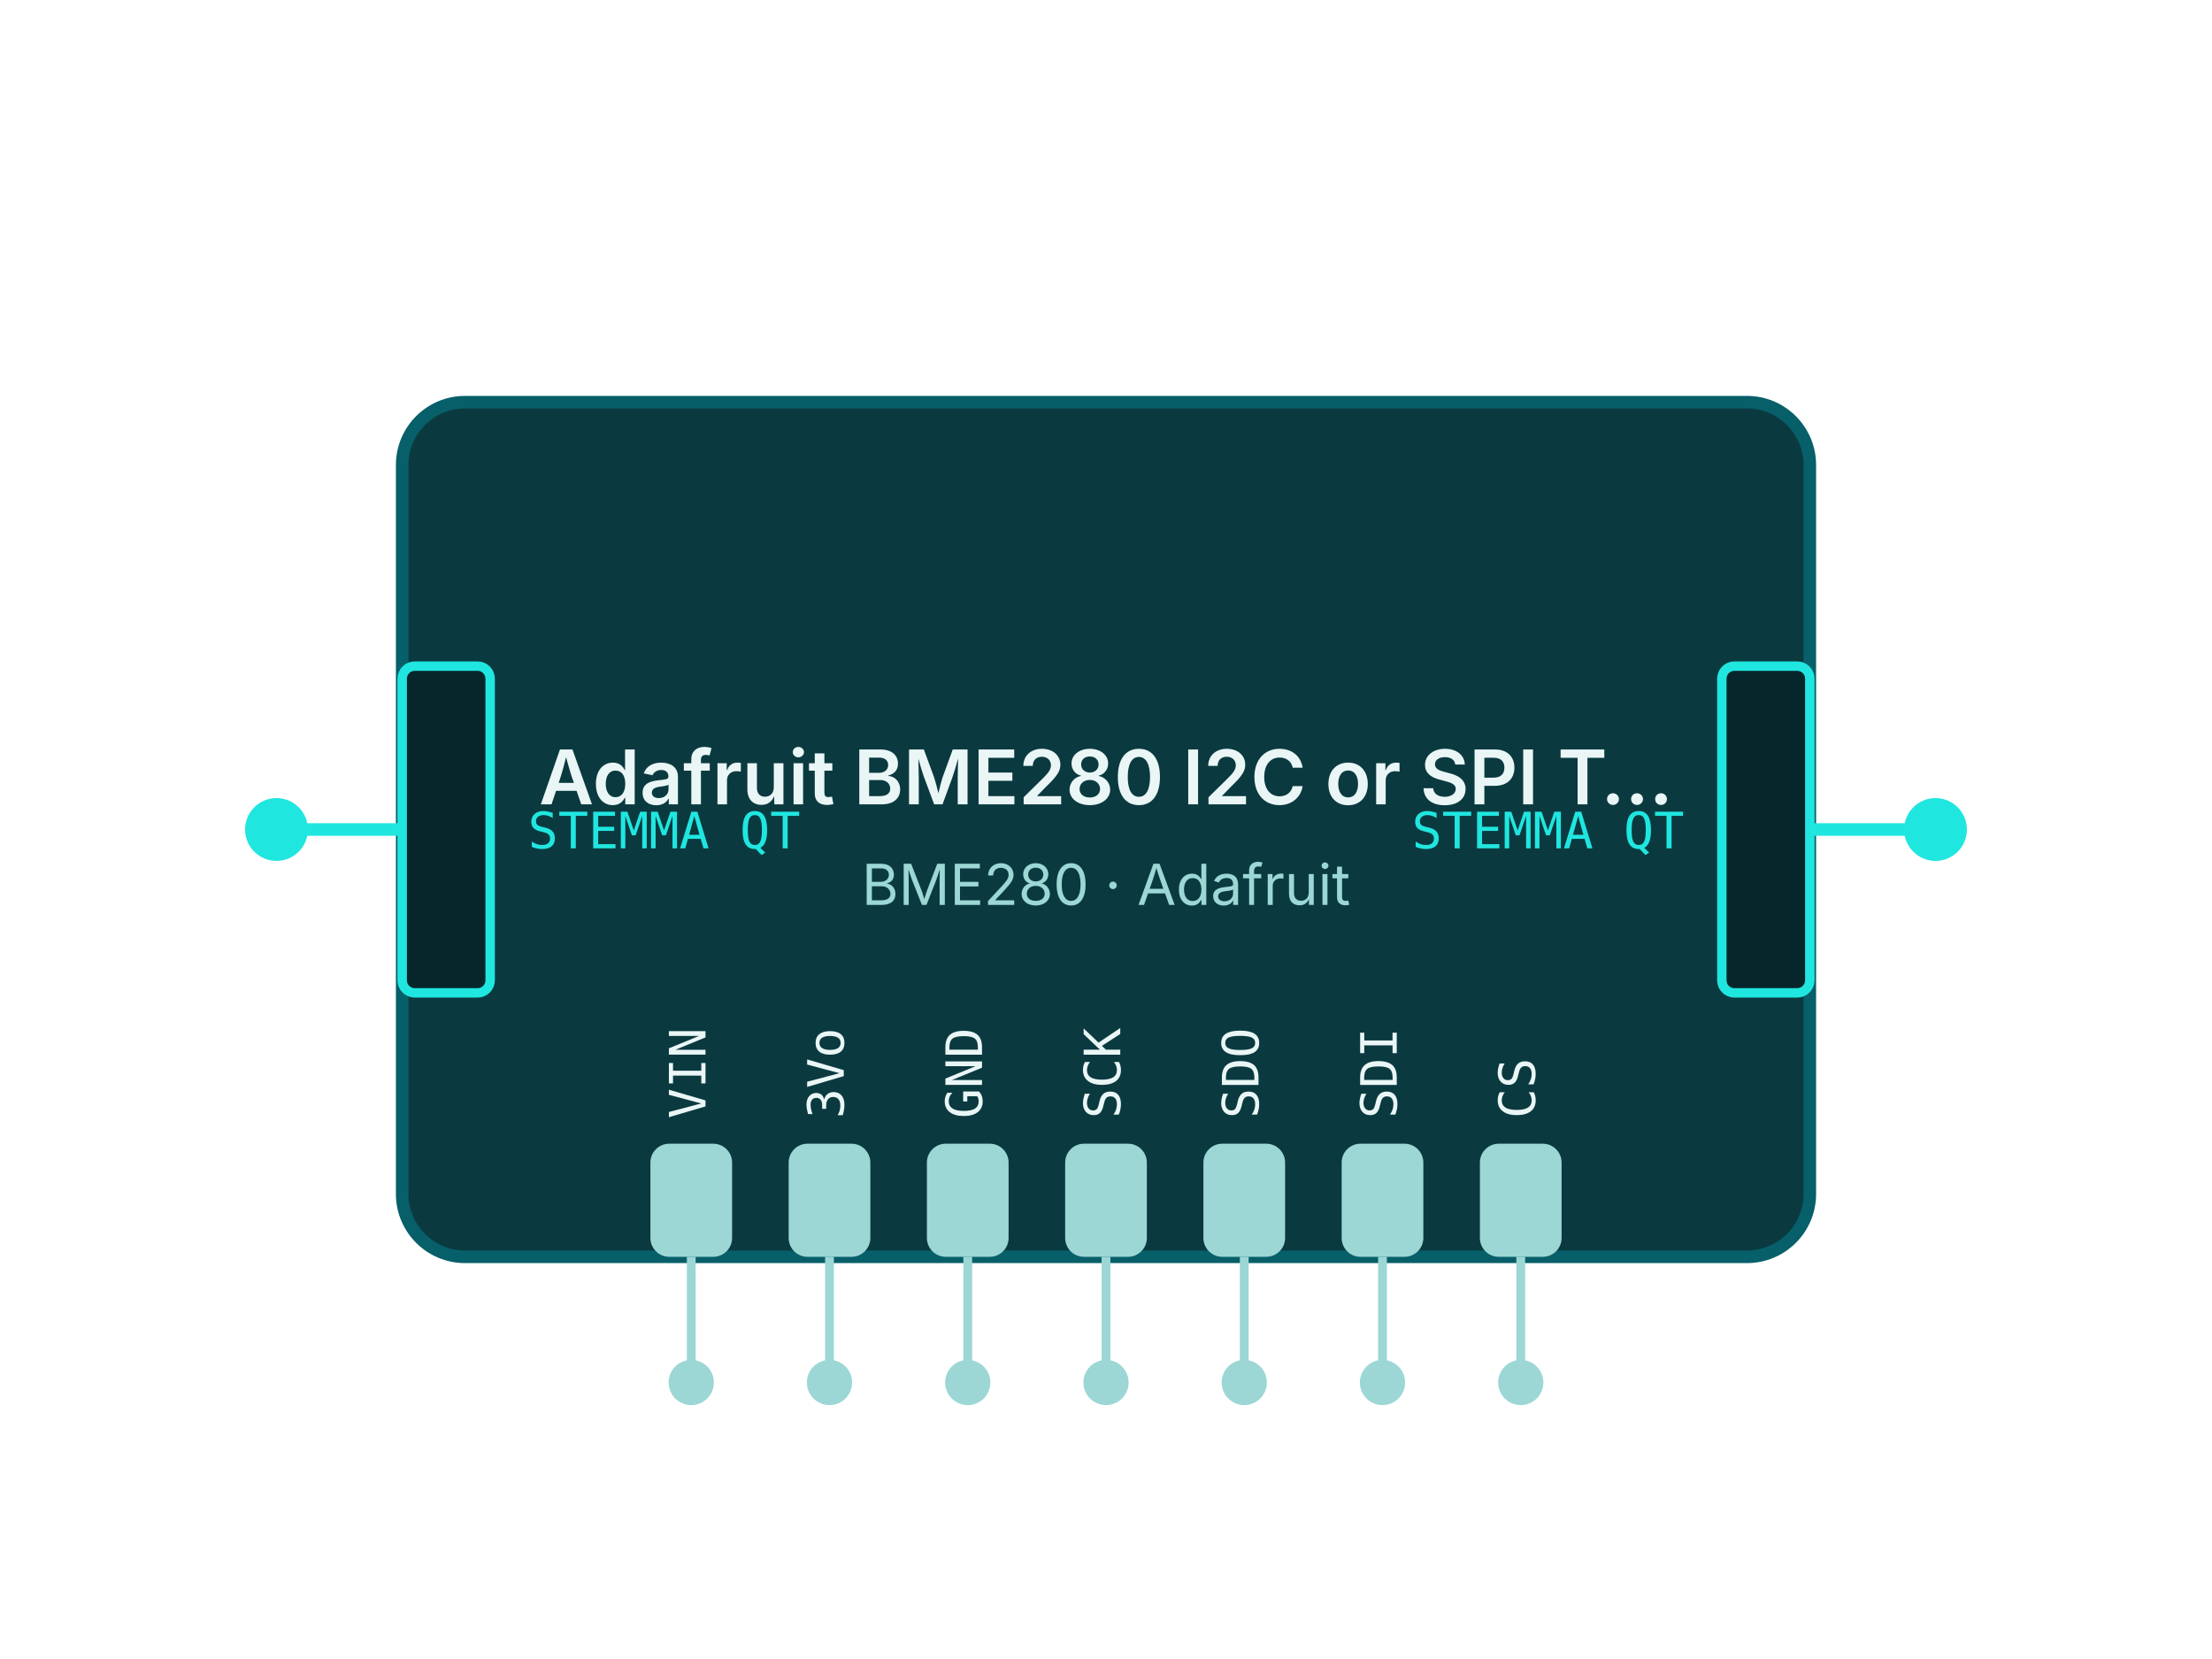
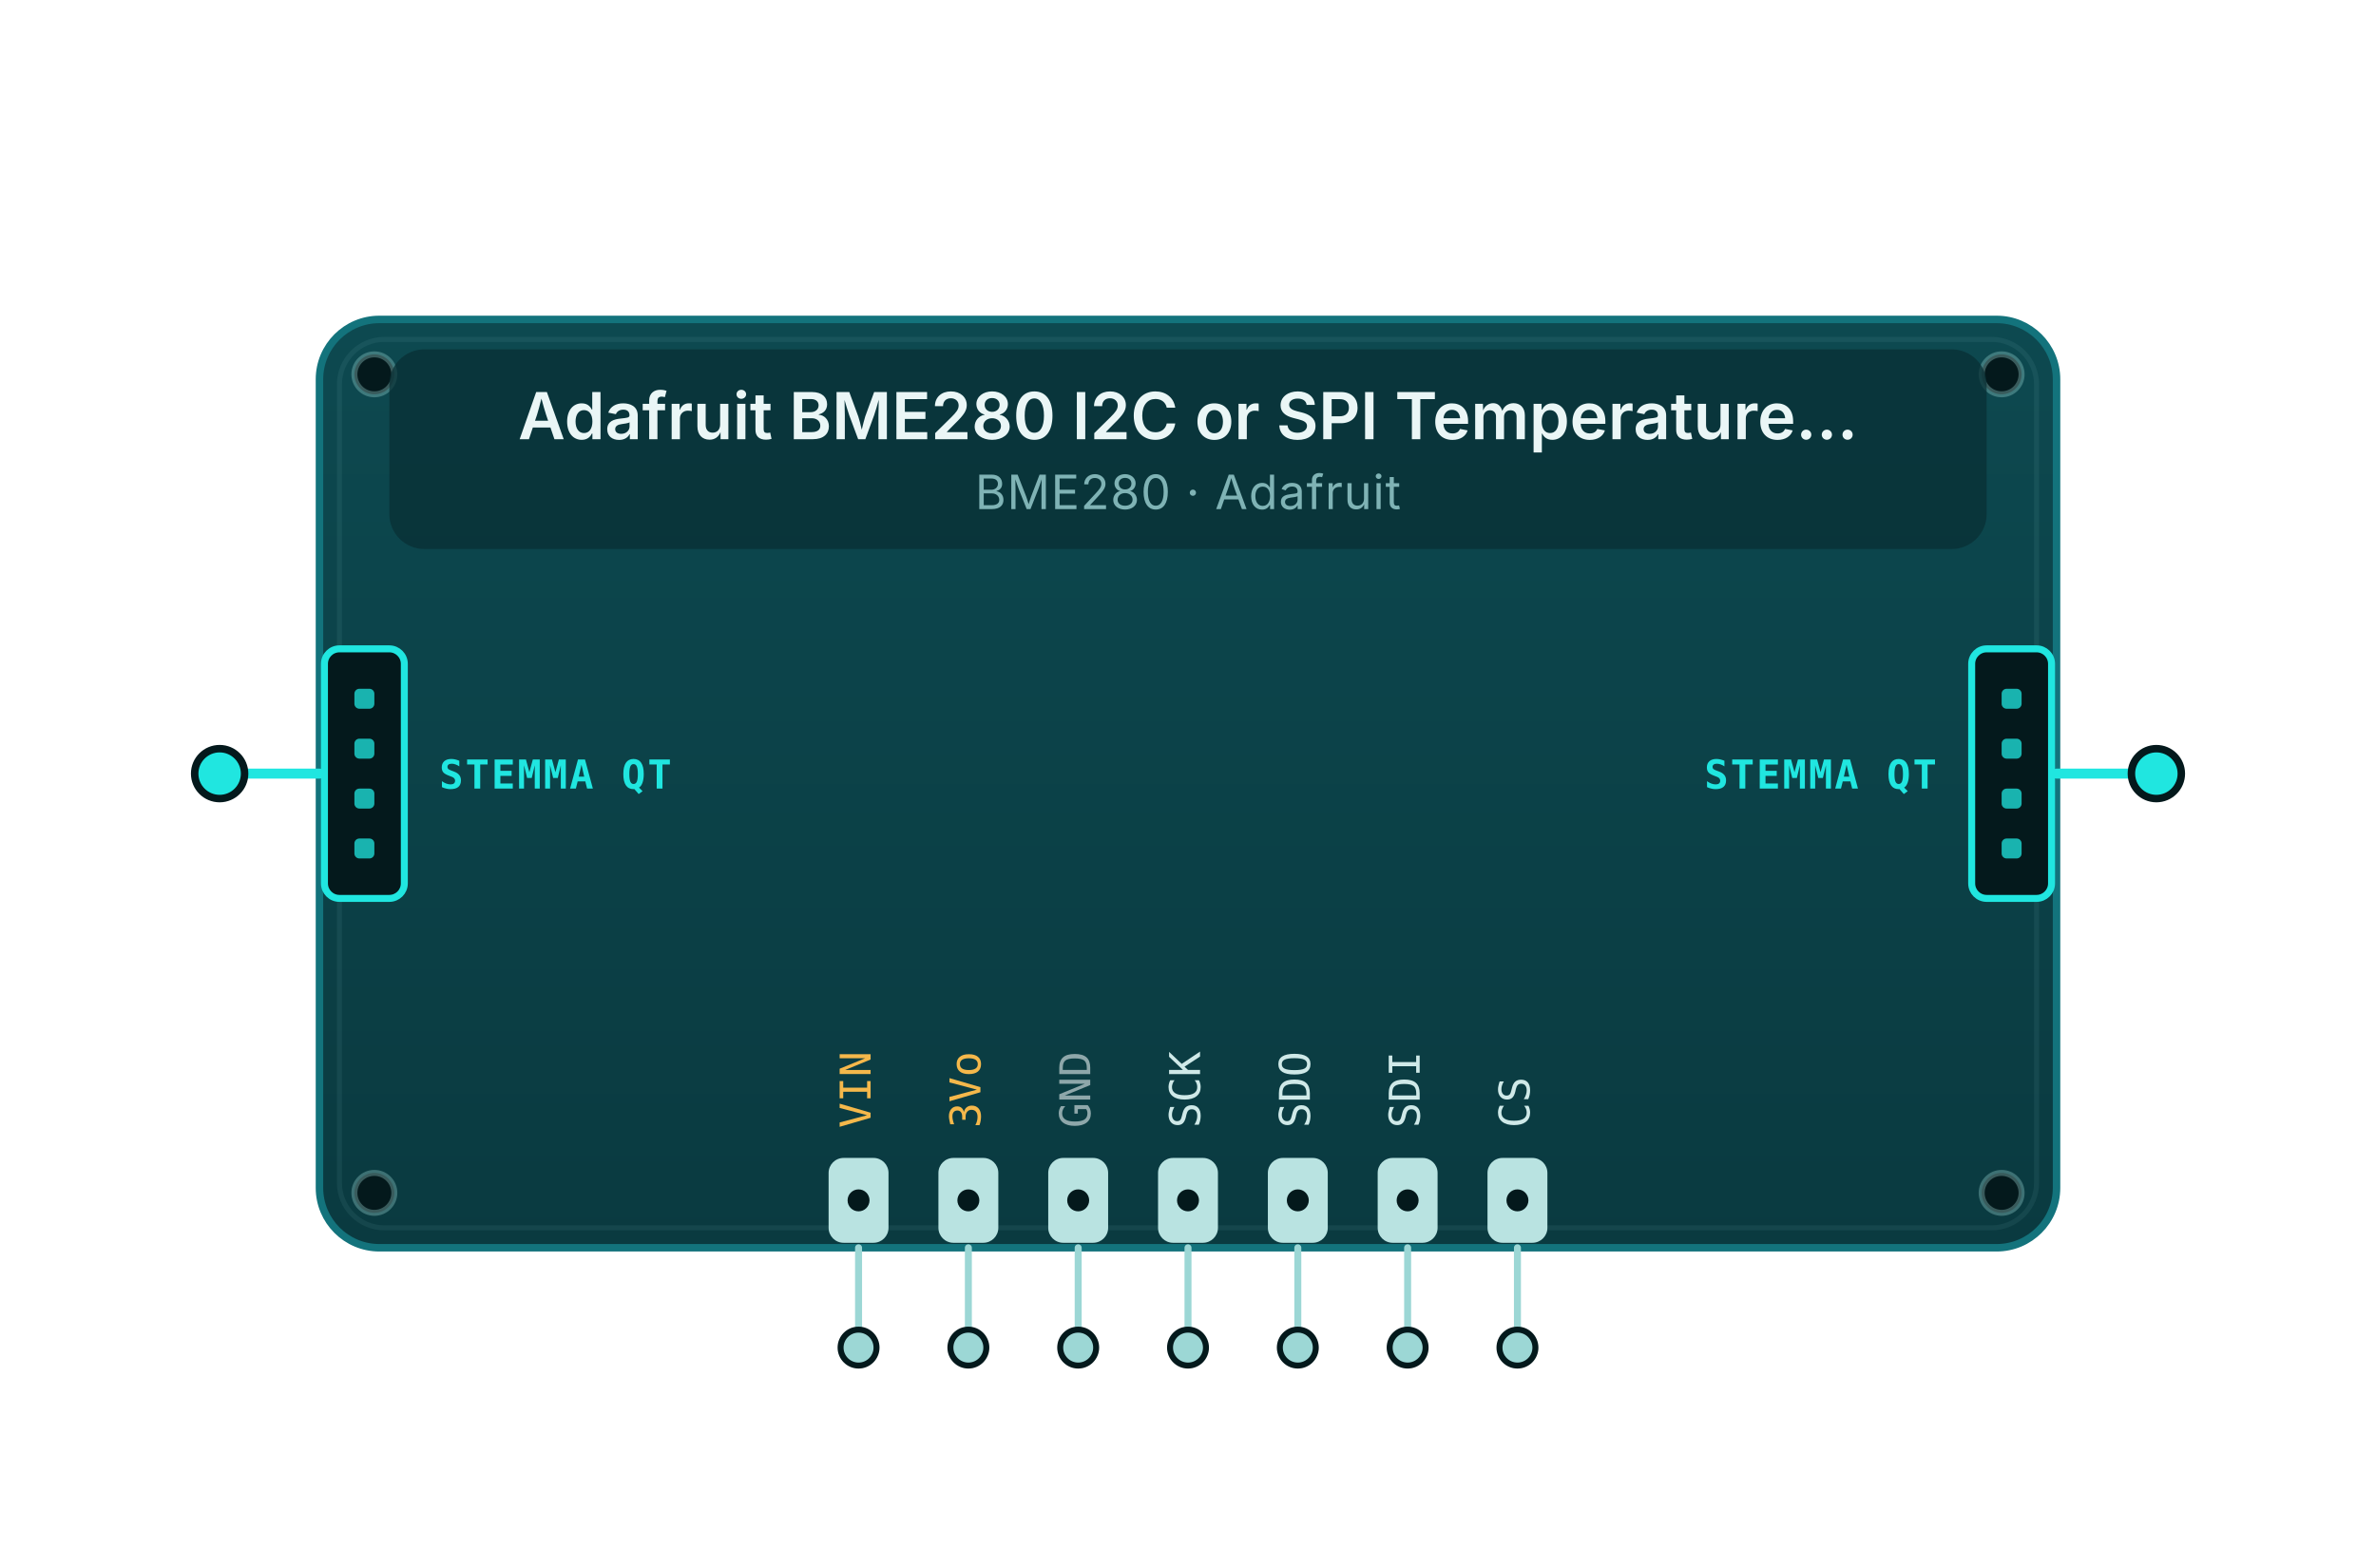
- <svg xmlns="http://www.w3.org/2000/svg" viewBox="0 0 352 264" width="352" height="264" data-hardware-entity-id="HW-FX03" data-embedo-svg="perimeter-v1">
+ <svg xmlns="http://www.w3.org/2000/svg" viewBox="0 0 476 314" width="476" height="314" data-hardware-entity-id="HW-FX03" data-embedo-svg="perimeter-v1">
+   <defs>
+     <linearGradient id="grad-HW-FX03" x1="0" y1="0" x2="0" y2="1">
+       <stop offset="0" stop-color="#0D4950" />
+       <stop offset="1" stop-color="#0A3A40" />
+     </linearGradient>
+   </defs>
  <g id="deco-HW-FX03-board">
-     <rect x="64" y="64" width="224" height="136" rx="10" fill="#0A3A40" stroke="#075F69" stroke-width="2" />
+     <rect x="64" y="64" width="348" height="186" rx="12" fill="url(#grad-HW-FX03)" stroke="#13737C" stroke-width="1.5" />
+     <rect x="68" y="68" width="340" height="178" rx="9" fill="none" stroke="#9CD7D5" stroke-opacity="0.08" />
+     <circle cx="75" cy="75" r="4" fill="#04191C" stroke="#9CD7D5" stroke-opacity="0.35" stroke-width="1.2" />
+     <circle cx="401" cy="75" r="4" fill="#04191C" stroke="#9CD7D5" stroke-opacity="0.35" stroke-width="1.2" />
+     <circle cx="75" cy="239" r="4" fill="#04191C" stroke="#9CD7D5" stroke-opacity="0.35" stroke-width="1.2" />
+     <circle cx="401" cy="239" r="4" fill="#04191C" stroke="#9CD7D5" stroke-opacity="0.35" stroke-width="1.2" />
  </g>
  <g id="deco-HW-FX03-title">
-     <text x="176" y="128" fill="#EAF6F6" font-family="Inter, Arial, sans-serif" font-size="12" font-weight="600" text-anchor="middle">Adafruit BME280 I2C or SPI T…</text>
-     <text x="176" y="144" fill="#9CD7D5" font-family="Inter, Arial, sans-serif" font-size="9" text-anchor="middle">BME280 · Adafruit</text>
+     <rect x="78" y="70" width="320" height="40" rx="7" fill="#082F34" fill-opacity="0.75" />
+     <text x="238" y="88" fill="#EAF6F6" font-family="Inter, Segoe UI, Arial, sans-serif" font-size="13" font-weight="600" text-anchor="middle">Adafruit BME280 I2C or SPI Temperature…</text>
+     <text x="238" y="102" fill="#7FB3B5" font-family="Inter, Segoe UI, Arial, sans-serif" font-size="9.5" text-anchor="middle" letter-spacing="0.2">BME280 · Adafruit</text>
  </g>
  <g id="blk-HW-FX03-CONN4" class="embedo-connector" data-connector-id="HW-FX03:CONN4">
-     <rect x="64" y="106" width="14" height="52" rx="2" fill="#06262B" stroke="#20E6E0" stroke-width="1.5" />
-     <line x1="64" y1="132" x2="44" y2="132" stroke="#20E6E0" stroke-width="2" />
-     <circle id="a-HW-FX03-CONN4" class="embedo-anchor embedo-anchor-whole" cx="44" cy="132" r="5" fill="#20E6E0" data-connector-id="HW-FX03:CONN4" />
-     <text x="84" y="135" fill="#20E6E0" font-family="monospace" font-size="8" text-anchor="start">STEMMA QT</text>
+     <rect x="65" y="130" width="16" height="50" rx="3" fill="#04191C" stroke="#20E6E0" stroke-width="1.4" />
+     <rect x="71" y="138" width="4" height="4" rx="1" fill="#20E6E0" fill-opacity="0.75" />
+     <rect x="71" y="148" width="4" height="4" rx="1" fill="#20E6E0" fill-opacity="0.75" />
+     <rect x="71" y="158" width="4" height="4" rx="1" fill="#20E6E0" fill-opacity="0.75" />
+     <rect x="71" y="168" width="4" height="4" rx="1" fill="#20E6E0" fill-opacity="0.75" />
+     <line x1="64" y1="155" x2="44" y2="155" stroke="#20E6E0" stroke-width="2" stroke-linecap="round" />
+     <circle id="a-HW-FX03-CONN4" class="embedo-anchor embedo-anchor-whole" cx="44" cy="155" r="5" fill="#20E6E0" stroke="#04191C" stroke-width="1.5" data-connector-id="HW-FX03:CONN4" />
+     <text x="88" y="158" fill="#20E6E0" font-family="JetBrains Mono, ui-monospace, SFMono-Regular, Menlo, monospace" font-size="8" font-weight="600" letter-spacing="0.4" text-anchor="start">STEMMA QT</text>
  </g>
  <g id="blk-HW-FX03-CONN3" class="embedo-connector" data-connector-id="HW-FX03:CONN3">
-     <rect x="274" y="106" width="14" height="52" rx="2" fill="#06262B" stroke="#20E6E0" stroke-width="1.5" />
-     <line x1="288" y1="132" x2="308" y2="132" stroke="#20E6E0" stroke-width="2" />
-     <circle id="a-HW-FX03-CONN3" class="embedo-anchor embedo-anchor-whole" cx="308" cy="132" r="5" fill="#20E6E0" data-connector-id="HW-FX03:CONN3" />
-     <text x="268" y="135" fill="#20E6E0" font-family="monospace" font-size="8" text-anchor="end">STEMMA QT</text>
+     <rect x="395" y="130" width="16" height="50" rx="3" fill="#04191C" stroke="#20E6E0" stroke-width="1.4" />
+     <rect x="401" y="138" width="4" height="4" rx="1" fill="#20E6E0" fill-opacity="0.75" />
+     <rect x="401" y="148" width="4" height="4" rx="1" fill="#20E6E0" fill-opacity="0.75" />
+     <rect x="401" y="158" width="4" height="4" rx="1" fill="#20E6E0" fill-opacity="0.75" />
+     <rect x="401" y="168" width="4" height="4" rx="1" fill="#20E6E0" fill-opacity="0.75" />
+     <line x1="412" y1="155" x2="432" y2="155" stroke="#20E6E0" stroke-width="2" stroke-linecap="round" />
+     <circle id="a-HW-FX03-CONN3" class="embedo-anchor embedo-anchor-whole" cx="432" cy="155" r="5" fill="#20E6E0" stroke="#04191C" stroke-width="1.5" data-connector-id="HW-FX03:CONN3" />
+     <text x="388" y="158" fill="#20E6E0" font-family="JetBrains Mono, ui-monospace, SFMono-Regular, Menlo, monospace" font-size="8" font-weight="600" letter-spacing="0.4" text-anchor="end">STEMMA QT</text>
  </g>
  <g id="blk-HW-FX03-JP1" class="embedo-connector" data-connector-id="HW-FX03:JP1">
-     <rect x="103.5" y="182" width="13" height="18" rx="3" fill="#9CD7D5" />
-     <line x1="110" y1="200" x2="110" y2="220" stroke="#9CD7D5" stroke-width="1.4" />
-     <circle id="a-HW-FX03-JP1-1" class="embedo-anchor" cx="110" cy="220" r="3.6" fill="#9CD7D5" data-connector-id="HW-FX03:JP1" data-contact-id="HW-FX03:JP1:1" data-pin-id="HW-FX03:VIN" />
-     <text x="110" y="178" fill="#EAF6F6" font-family="monospace" font-size="8" text-anchor="start" transform="rotate(-90 110 178)" dominant-baseline="middle">VIN</text>
-     <rect x="125.5" y="182" width="13" height="18" rx="3" fill="#9CD7D5" />
-     <line x1="132" y1="200" x2="132" y2="220" stroke="#9CD7D5" stroke-width="1.4" />
-     <circle id="a-HW-FX03-JP1-2" class="embedo-anchor" cx="132" cy="220" r="3.6" fill="#9CD7D5" data-connector-id="HW-FX03:JP1" data-contact-id="HW-FX03:JP1:2" data-pin-id="HW-FX03:3Vo" />
-     <text x="132" y="178" fill="#EAF6F6" font-family="monospace" font-size="8" text-anchor="start" transform="rotate(-90 132 178)" dominant-baseline="middle">3Vo</text>
-     <rect x="147.5" y="182" width="13" height="18" rx="3" fill="#9CD7D5" />
-     <line x1="154" y1="200" x2="154" y2="220" stroke="#9CD7D5" stroke-width="1.4" />
-     <circle id="a-HW-FX03-JP1-3" class="embedo-anchor" cx="154" cy="220" r="3.6" fill="#9CD7D5" data-connector-id="HW-FX03:JP1" data-contact-id="HW-FX03:JP1:3" data-pin-id="HW-FX03:GND" />
-     <text x="154" y="178" fill="#EAF6F6" font-family="monospace" font-size="8" text-anchor="start" transform="rotate(-90 154 178)" dominant-baseline="middle">GND</text>
-     <rect x="169.5" y="182" width="13" height="18" rx="3" fill="#9CD7D5" />
-     <line x1="176" y1="200" x2="176" y2="220" stroke="#9CD7D5" stroke-width="1.4" />
-     <circle id="a-HW-FX03-JP1-4" class="embedo-anchor" cx="176" cy="220" r="3.6" fill="#9CD7D5" data-connector-id="HW-FX03:JP1" data-contact-id="HW-FX03:JP1:4" data-pin-id="HW-FX03:SCK" />
-     <text x="176" y="178" fill="#EAF6F6" font-family="monospace" font-size="8" text-anchor="start" transform="rotate(-90 176 178)" dominant-baseline="middle">SCK</text>
-     <rect x="191.5" y="182" width="13" height="18" rx="3" fill="#9CD7D5" />
-     <line x1="198" y1="200" x2="198" y2="220" stroke="#9CD7D5" stroke-width="1.4" />
-     <circle id="a-HW-FX03-JP1-5" class="embedo-anchor" cx="198" cy="220" r="3.6" fill="#9CD7D5" data-connector-id="HW-FX03:JP1" data-contact-id="HW-FX03:JP1:5" data-pin-id="HW-FX03:SDO" />
-     <text x="198" y="178" fill="#EAF6F6" font-family="monospace" font-size="8" text-anchor="start" transform="rotate(-90 198 178)" dominant-baseline="middle">SDO</text>
-     <rect x="213.5" y="182" width="13" height="18" rx="3" fill="#9CD7D5" />
-     <line x1="220" y1="200" x2="220" y2="220" stroke="#9CD7D5" stroke-width="1.4" />
-     <circle id="a-HW-FX03-JP1-6" class="embedo-anchor" cx="220" cy="220" r="3.6" fill="#9CD7D5" data-connector-id="HW-FX03:JP1" data-contact-id="HW-FX03:JP1:6" data-pin-id="HW-FX03:SDI" />
-     <text x="220" y="178" fill="#EAF6F6" font-family="monospace" font-size="8" text-anchor="start" transform="rotate(-90 220 178)" dominant-baseline="middle">SDI</text>
-     <rect x="235.5" y="182" width="13" height="18" rx="3" fill="#9CD7D5" />
-     <line x1="242" y1="200" x2="242" y2="220" stroke="#9CD7D5" stroke-width="1.4" />
-     <circle id="a-HW-FX03-JP1-7" class="embedo-anchor" cx="242" cy="220" r="3.6" fill="#9CD7D5" data-connector-id="HW-FX03:JP1" data-contact-id="HW-FX03:JP1:7" data-pin-id="HW-FX03:CS" />
-     <text x="242" y="178" fill="#EAF6F6" font-family="monospace" font-size="8" text-anchor="start" transform="rotate(-90 242 178)" dominant-baseline="middle">CS</text>
+     <rect x="166" y="232" width="12" height="17" rx="3" fill="#B9E3E1" />
+     <circle cx="172" cy="240.5" r="2.2" fill="#04191C" />
+     <line x1="172" y1="250" x2="172" y2="270" stroke="#9CD7D5" stroke-width="1.4" stroke-linecap="round" />
+     <circle id="a-HW-FX03-JP1-1" class="embedo-anchor" cx="172" cy="270" r="3.6" fill="#9CD7D5" stroke="#04191C" stroke-width="1.2" data-connector-id="HW-FX03:JP1" data-contact-id="HW-FX03:JP1:1" data-pin-id="HW-FX03:VIN" />
+     <text x="172" y="226" fill="#F5B84B" font-family="JetBrains Mono, ui-monospace, SFMono-Regular, Menlo, monospace" font-size="8.5" font-weight="500" text-anchor="start" transform="rotate(-90 172 226)" dominant-baseline="middle">VIN</text>
+     <rect x="188" y="232" width="12" height="17" rx="3" fill="#B9E3E1" />
+     <circle cx="194" cy="240.5" r="2.2" fill="#04191C" />
+     <line x1="194" y1="250" x2="194" y2="270" stroke="#9CD7D5" stroke-width="1.4" stroke-linecap="round" />
+     <circle id="a-HW-FX03-JP1-2" class="embedo-anchor" cx="194" cy="270" r="3.6" fill="#9CD7D5" stroke="#04191C" stroke-width="1.2" data-connector-id="HW-FX03:JP1" data-contact-id="HW-FX03:JP1:2" data-pin-id="HW-FX03:3Vo" />
+     <text x="194" y="226" fill="#F5B84B" font-family="JetBrains Mono, ui-monospace, SFMono-Regular, Menlo, monospace" font-size="8.5" font-weight="500" text-anchor="start" transform="rotate(-90 194 226)" dominant-baseline="middle">3Vo</text>
+     <rect x="210" y="232" width="12" height="17" rx="3" fill="#B9E3E1" />
+     <circle cx="216" cy="240.5" r="2.2" fill="#04191C" />
+     <line x1="216" y1="250" x2="216" y2="270" stroke="#9CD7D5" stroke-width="1.4" stroke-linecap="round" />
+     <circle id="a-HW-FX03-JP1-3" class="embedo-anchor" cx="216" cy="270" r="3.6" fill="#9CD7D5" stroke="#04191C" stroke-width="1.2" data-connector-id="HW-FX03:JP1" data-contact-id="HW-FX03:JP1:3" data-pin-id="HW-FX03:GND" />
+     <text x="216" y="226" fill="#8EA7AA" font-family="JetBrains Mono, ui-monospace, SFMono-Regular, Menlo, monospace" font-size="8.5" font-weight="500" text-anchor="start" transform="rotate(-90 216 226)" dominant-baseline="middle">GND</text>
+     <rect x="232" y="232" width="12" height="17" rx="3" fill="#B9E3E1" />
+     <circle cx="238" cy="240.5" r="2.2" fill="#04191C" />
+     <line x1="238" y1="250" x2="238" y2="270" stroke="#9CD7D5" stroke-width="1.4" stroke-linecap="round" />
+     <circle id="a-HW-FX03-JP1-4" class="embedo-anchor" cx="238" cy="270" r="3.6" fill="#9CD7D5" stroke="#04191C" stroke-width="1.2" data-connector-id="HW-FX03:JP1" data-contact-id="HW-FX03:JP1:4" data-pin-id="HW-FX03:SCK" />
+     <text x="238" y="226" fill="#CFE9E8" font-family="JetBrains Mono, ui-monospace, SFMono-Regular, Menlo, monospace" font-size="8.5" font-weight="500" text-anchor="start" transform="rotate(-90 238 226)" dominant-baseline="middle">SCK</text>
+     <rect x="254" y="232" width="12" height="17" rx="3" fill="#B9E3E1" />
+     <circle cx="260" cy="240.5" r="2.2" fill="#04191C" />
+     <line x1="260" y1="250" x2="260" y2="270" stroke="#9CD7D5" stroke-width="1.4" stroke-linecap="round" />
+     <circle id="a-HW-FX03-JP1-5" class="embedo-anchor" cx="260" cy="270" r="3.6" fill="#9CD7D5" stroke="#04191C" stroke-width="1.2" data-connector-id="HW-FX03:JP1" data-contact-id="HW-FX03:JP1:5" data-pin-id="HW-FX03:SDO" />
+     <text x="260" y="226" fill="#CFE9E8" font-family="JetBrains Mono, ui-monospace, SFMono-Regular, Menlo, monospace" font-size="8.5" font-weight="500" text-anchor="start" transform="rotate(-90 260 226)" dominant-baseline="middle">SDO</text>
+     <rect x="276" y="232" width="12" height="17" rx="3" fill="#B9E3E1" />
+     <circle cx="282" cy="240.5" r="2.2" fill="#04191C" />
+     <line x1="282" y1="250" x2="282" y2="270" stroke="#9CD7D5" stroke-width="1.4" stroke-linecap="round" />
+     <circle id="a-HW-FX03-JP1-6" class="embedo-anchor" cx="282" cy="270" r="3.6" fill="#9CD7D5" stroke="#04191C" stroke-width="1.2" data-connector-id="HW-FX03:JP1" data-contact-id="HW-FX03:JP1:6" data-pin-id="HW-FX03:SDI" />
+     <text x="282" y="226" fill="#CFE9E8" font-family="JetBrains Mono, ui-monospace, SFMono-Regular, Menlo, monospace" font-size="8.5" font-weight="500" text-anchor="start" transform="rotate(-90 282 226)" dominant-baseline="middle">SDI</text>
+     <rect x="298" y="232" width="12" height="17" rx="3" fill="#B9E3E1" />
+     <circle cx="304" cy="240.5" r="2.2" fill="#04191C" />
+     <line x1="304" y1="250" x2="304" y2="270" stroke="#9CD7D5" stroke-width="1.4" stroke-linecap="round" />
+     <circle id="a-HW-FX03-JP1-7" class="embedo-anchor" cx="304" cy="270" r="3.6" fill="#9CD7D5" stroke="#04191C" stroke-width="1.2" data-connector-id="HW-FX03:JP1" data-contact-id="HW-FX03:JP1:7" data-pin-id="HW-FX03:CS" />
+     <text x="304" y="226" fill="#CFE9E8" font-family="JetBrains Mono, ui-monospace, SFMono-Regular, Menlo, monospace" font-size="8.5" font-weight="500" text-anchor="start" transform="rotate(-90 304 226)" dominant-baseline="middle">CS</text>
  </g>
</svg>
